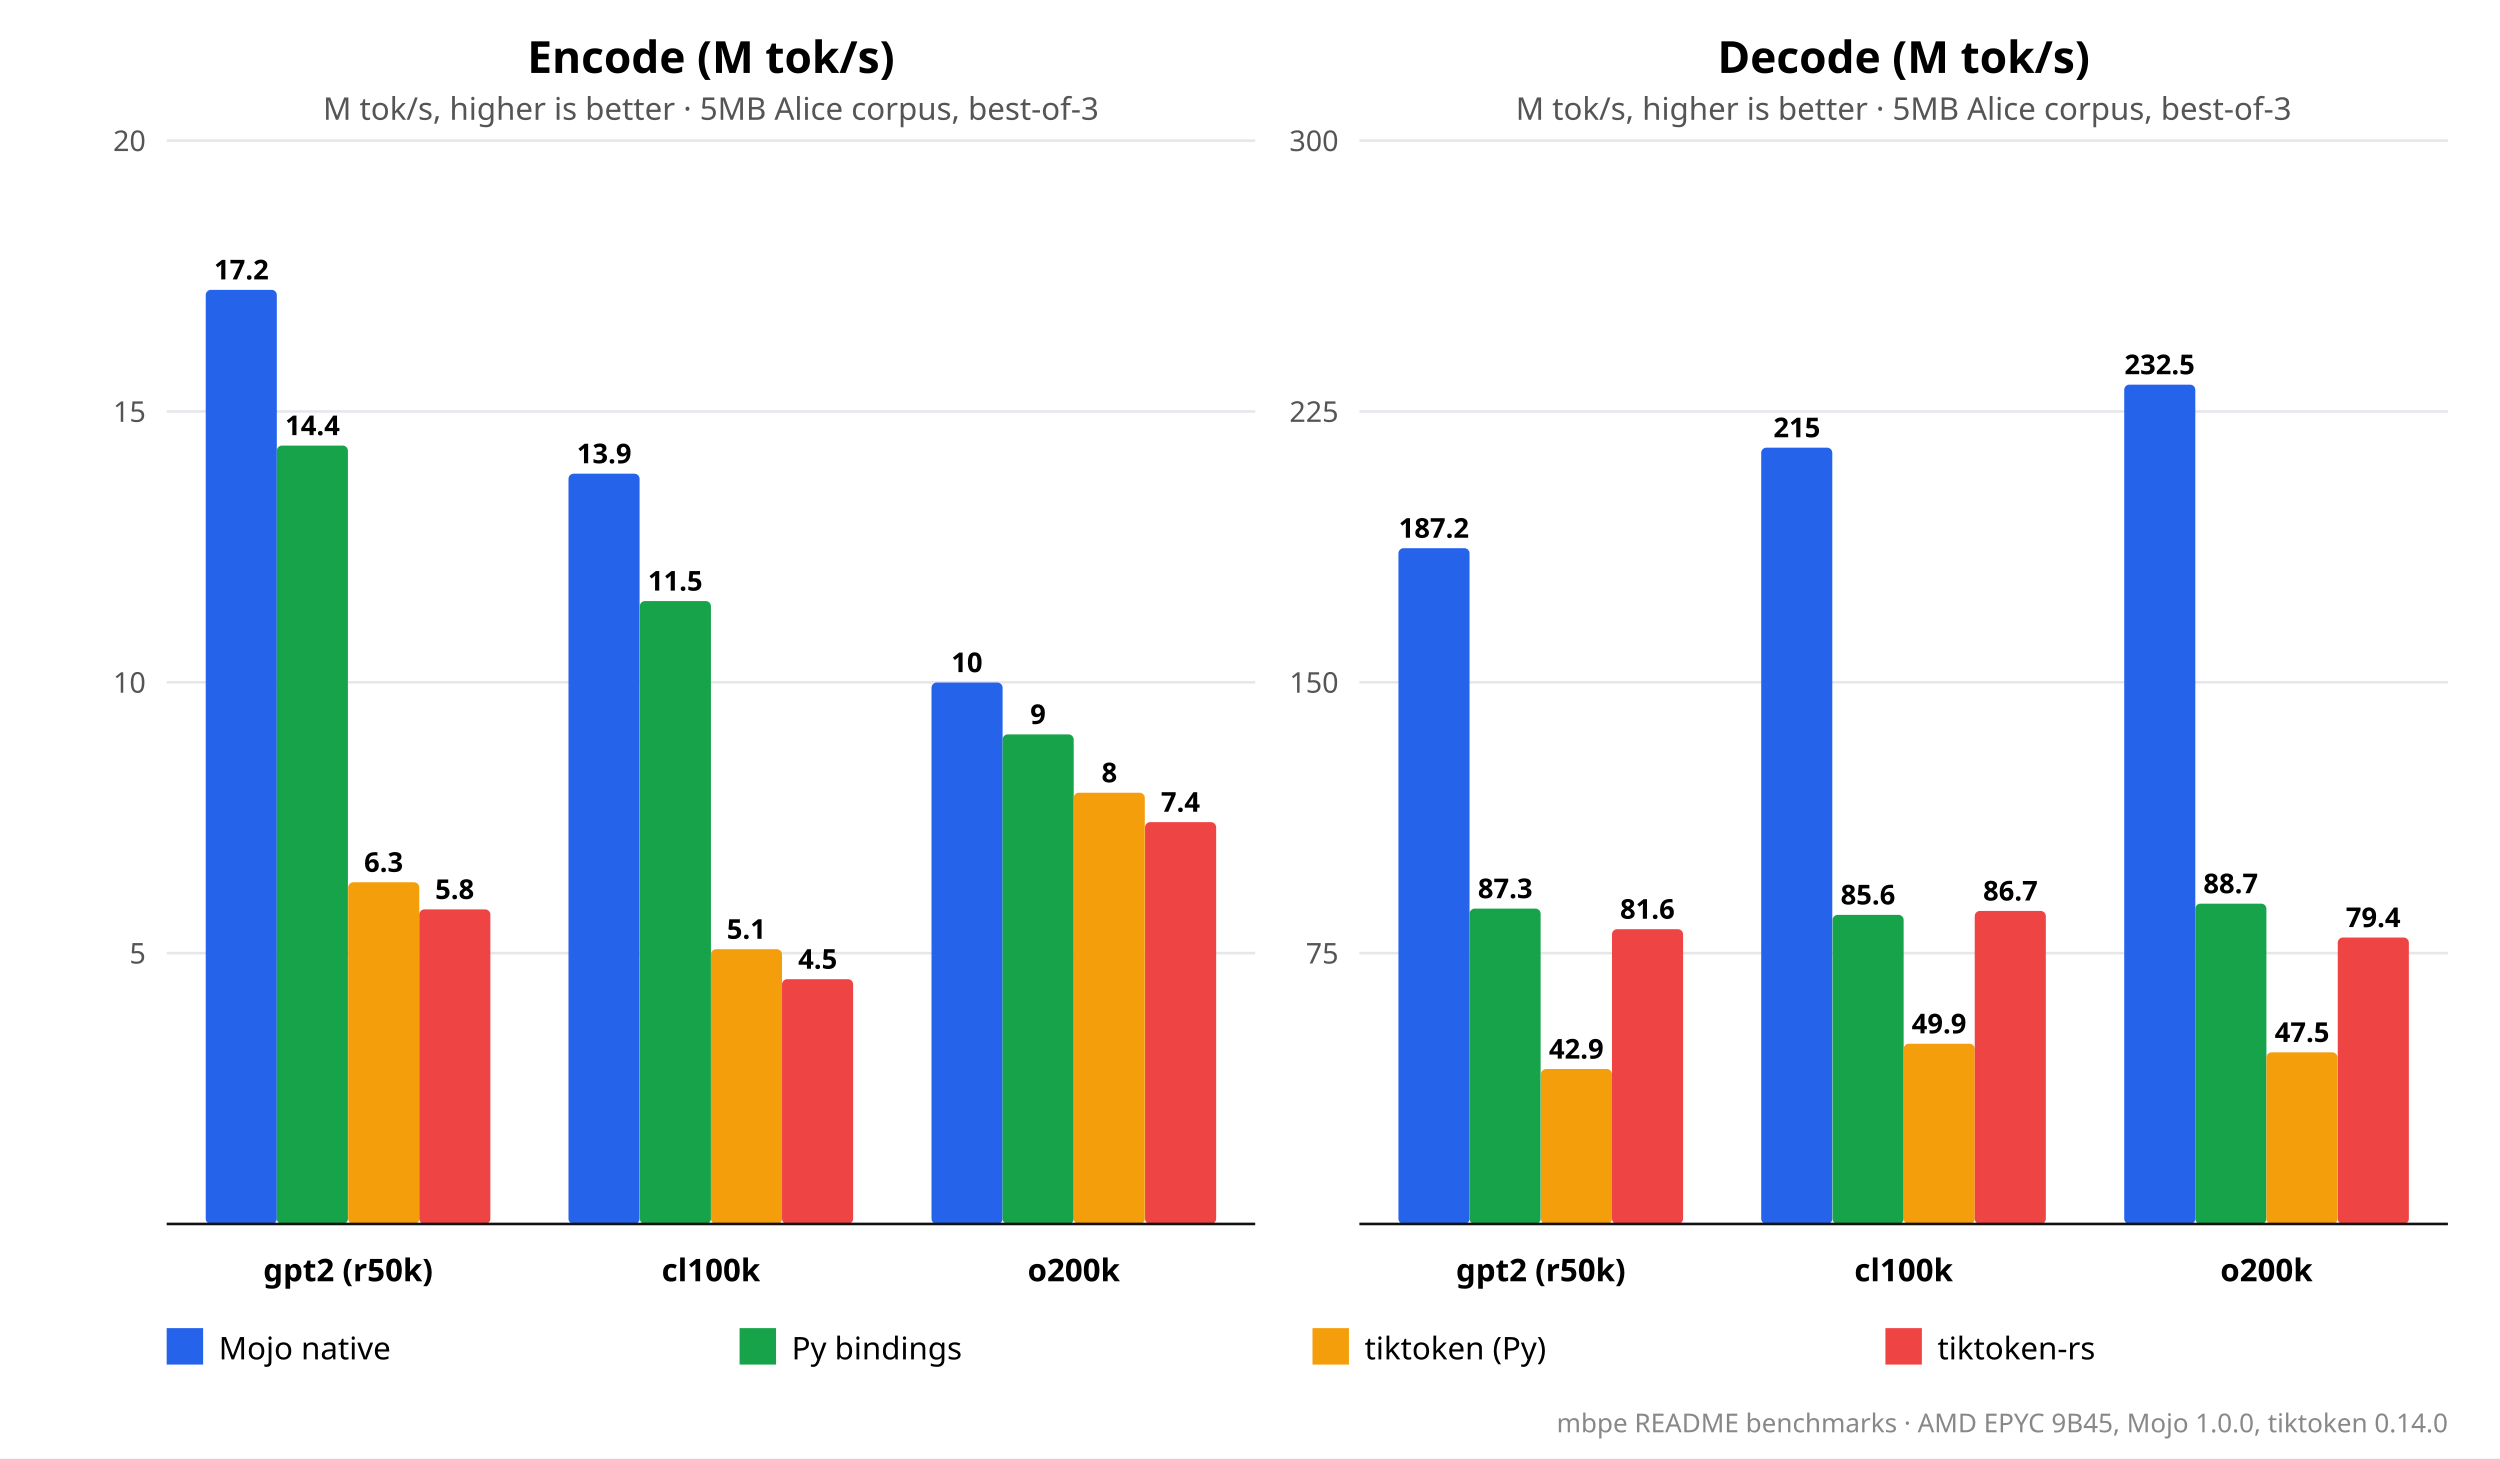
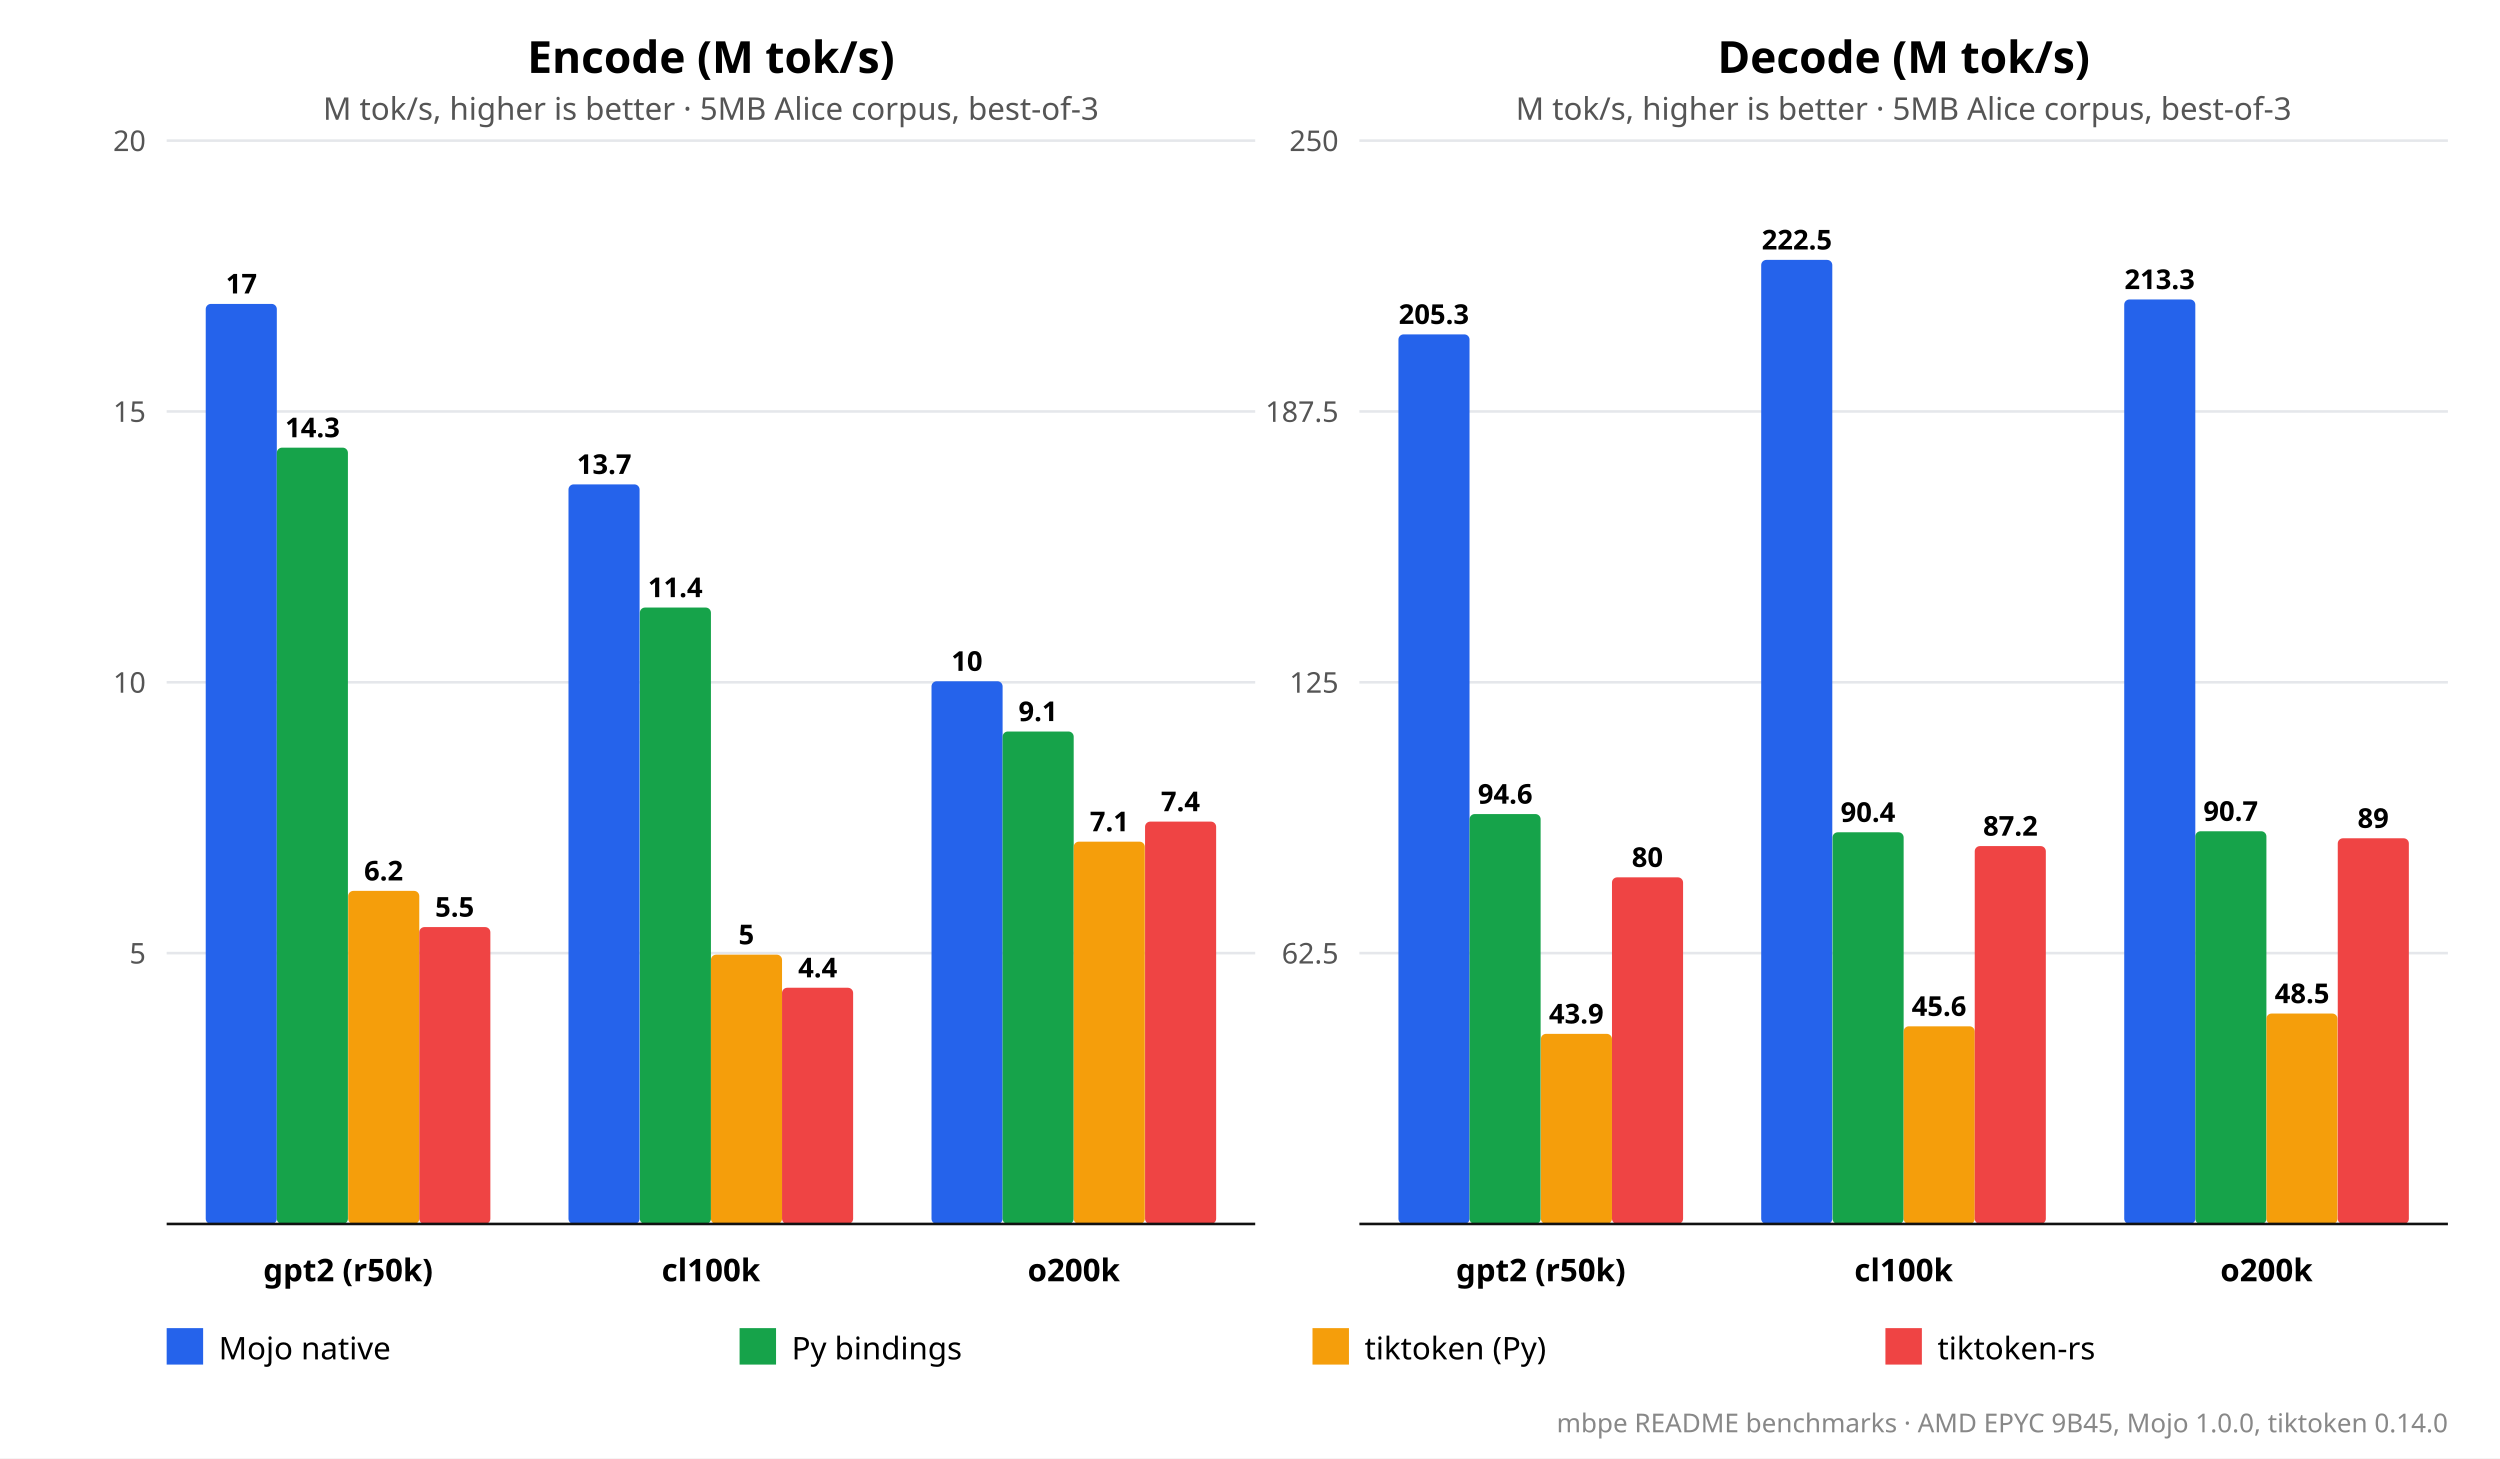
<svg xmlns="http://www.w3.org/2000/svg" width="960" height="560" role="img">
  <rect width="100%" height="100%" fill="white" />
  <text x="273.0" y="28" text-anchor="middle" font-size="17" font-weight="bold" font-family="sans-serif">Encode (M tok/s)</text>
  <text x="273.0" y="46" text-anchor="middle" font-size="12" fill="#555" font-family="sans-serif">M tok/s, higher is better · 5MB Alice corpus, best-of-3</text>
  <line x1="64" y1="366.0" x2="482" y2="366.0" stroke="#e5e7eb" />
  <text x="56" y="370.0" text-anchor="end" font-size="11" fill="#555" font-family="sans-serif">5</text>
  <line x1="64" y1="262.0" x2="482" y2="262.0" stroke="#e5e7eb" />
  <text x="56" y="266.0" text-anchor="end" font-size="11" fill="#555" font-family="sans-serif">10</text>
  <line x1="64" y1="158.0" x2="482" y2="158.0" stroke="#e5e7eb" />
  <text x="56" y="162.0" text-anchor="end" font-size="11" fill="#555" font-family="sans-serif">15</text>
  <line x1="64" y1="54.0" x2="482" y2="54.0" stroke="#e5e7eb" />
  <text x="56" y="58.0" text-anchor="end" font-size="11" fill="#555" font-family="sans-serif">20</text>
  <text x="133.667" y="492" text-anchor="middle" font-size="12" font-weight="bold" font-family="sans-serif">gpt2 (r50k)</text>
-   <rect x="79.0" y="111.3" width="27.3" height="358.7" fill="#2563eb" rx="2" />
-   <text x="92.7" y="107.3" text-anchor="middle" font-size="10.5" font-weight="bold" font-family="sans-serif">17.2</text>
-   <rect x="106.3" y="171.1" width="27.3" height="298.9" fill="#16a34a" rx="2" />
-   <text x="120.0" y="167.1" text-anchor="middle" font-size="10.5" font-weight="bold" font-family="sans-serif">14.4</text>
-   <rect x="133.7" y="338.8" width="27.3" height="131.2" fill="#f59e0b" rx="2" />
-   <text x="147.3" y="334.8" text-anchor="middle" font-size="10.5" font-weight="bold" font-family="sans-serif">6.3</text>
-   <rect x="161.0" y="349.2" width="27.3" height="120.8" fill="#ef4444" rx="2" />
-   <text x="174.6" y="345.2" text-anchor="middle" font-size="10.5" font-weight="bold" font-family="sans-serif">5.8</text>
+   <rect x="79.0" y="116.7" width="27.3" height="353.3" fill="#2563eb" rx="2" />
+   <text x="92.7" y="112.7" text-anchor="middle" font-size="10.5" font-weight="bold" font-family="sans-serif">17</text>
+   <rect x="106.3" y="171.9" width="27.3" height="298.1" fill="#16a34a" rx="2" />
+   <text x="120.0" y="167.9" text-anchor="middle" font-size="10.5" font-weight="bold" font-family="sans-serif">14.3</text>
+   <rect x="133.7" y="342.1" width="27.3" height="127.9" fill="#f59e0b" rx="2" />
+   <text x="147.3" y="338.1" text-anchor="middle" font-size="10.5" font-weight="bold" font-family="sans-serif">6.2</text>
+   <rect x="161.0" y="356.0" width="27.3" height="114.0" fill="#ef4444" rx="2" />
+   <text x="174.6" y="352.0" text-anchor="middle" font-size="10.5" font-weight="bold" font-family="sans-serif">5.5</text>
  <text x="273.0" y="492" text-anchor="middle" font-size="12" font-weight="bold" font-family="sans-serif">cl100k</text>
-   <rect x="218.3" y="181.9" width="27.3" height="288.1" fill="#2563eb" rx="2" />
-   <text x="232.0" y="177.9" text-anchor="middle" font-size="10.5" font-weight="bold" font-family="sans-serif">13.9</text>
-   <rect x="245.7" y="230.8" width="27.3" height="239.2" fill="#16a34a" rx="2" />
-   <text x="259.3" y="226.8" text-anchor="middle" font-size="10.5" font-weight="bold" font-family="sans-serif">11.5</text>
-   <rect x="273.0" y="364.5" width="27.3" height="105.5" fill="#f59e0b" rx="2" />
-   <text x="286.6" y="360.5" text-anchor="middle" font-size="10.5" font-weight="bold" font-family="sans-serif">5.1</text>
-   <rect x="300.3" y="376.0" width="27.3" height="94.0" fill="#ef4444" rx="2" />
-   <text x="314.0" y="372.0" text-anchor="middle" font-size="10.5" font-weight="bold" font-family="sans-serif">4.5</text>
+   <rect x="218.3" y="186.0" width="27.3" height="284.0" fill="#2563eb" rx="2" />
+   <text x="232.0" y="182.0" text-anchor="middle" font-size="10.5" font-weight="bold" font-family="sans-serif">13.7</text>
+   <rect x="245.7" y="233.3" width="27.3" height="236.7" fill="#16a34a" rx="2" />
+   <text x="259.3" y="229.3" text-anchor="middle" font-size="10.5" font-weight="bold" font-family="sans-serif">11.4</text>
+   <rect x="273.0" y="366.6" width="27.3" height="103.4" fill="#f59e0b" rx="2" />
+   <text x="286.6" y="362.6" text-anchor="middle" font-size="10.5" font-weight="bold" font-family="sans-serif">5</text>
+   <rect x="300.3" y="379.3" width="27.3" height="90.7" fill="#ef4444" rx="2" />
+   <text x="314.0" y="375.3" text-anchor="middle" font-size="10.5" font-weight="bold" font-family="sans-serif">4.4</text>
  <text x="412.333" y="492" text-anchor="middle" font-size="12" font-weight="bold" font-family="sans-serif">o200k</text>
-   <rect x="357.7" y="262.1" width="27.3" height="207.9" fill="#2563eb" rx="2" />
-   <text x="371.3" y="258.1" text-anchor="middle" font-size="10.5" font-weight="bold" font-family="sans-serif">10</text>
-   <rect x="385.0" y="282.0" width="27.3" height="188.0" fill="#16a34a" rx="2" />
-   <text x="398.6" y="278.0" text-anchor="middle" font-size="10.5" font-weight="bold" font-family="sans-serif">9</text>
-   <rect x="412.3" y="304.4" width="27.3" height="165.6" fill="#f59e0b" rx="2" />
-   <text x="426.0" y="300.4" text-anchor="middle" font-size="10.5" font-weight="bold" font-family="sans-serif">8</text>
-   <rect x="439.7" y="315.7" width="27.3" height="154.3" fill="#ef4444" rx="2" />
-   <text x="453.3" y="311.7" text-anchor="middle" font-size="10.5" font-weight="bold" font-family="sans-serif">7.4</text>
+   <rect x="357.7" y="261.6" width="27.3" height="208.4" fill="#2563eb" rx="2" />
+   <text x="371.3" y="257.6" text-anchor="middle" font-size="10.5" font-weight="bold" font-family="sans-serif">10</text>
+   <rect x="385.0" y="280.9" width="27.3" height="189.1" fill="#16a34a" rx="2" />
+   <text x="398.6" y="276.9" text-anchor="middle" font-size="10.5" font-weight="bold" font-family="sans-serif">9.1</text>
+   <rect x="412.3" y="323.2" width="27.3" height="146.8" fill="#f59e0b" rx="2" />
+   <text x="426.0" y="319.2" text-anchor="middle" font-size="10.5" font-weight="bold" font-family="sans-serif">7.1</text>
+   <rect x="439.7" y="315.5" width="27.3" height="154.5" fill="#ef4444" rx="2" />
+   <text x="453.3" y="311.5" text-anchor="middle" font-size="10.5" font-weight="bold" font-family="sans-serif">7.4</text>
  <line x1="64" y1="470" x2="482" y2="470" stroke="#111" />
  <text x="731.0" y="28" text-anchor="middle" font-size="17" font-weight="bold" font-family="sans-serif">Decode (M tok/s)</text>
  <text x="731.0" y="46" text-anchor="middle" font-size="12" fill="#555" font-family="sans-serif">M tok/s, higher is better · 5MB Alice corpus, best-of-3</text>
  <line x1="522" y1="366.0" x2="940" y2="366.0" stroke="#e5e7eb" />
-   <text x="514" y="370.0" text-anchor="end" font-size="11" fill="#555" font-family="sans-serif">75</text>
+   <text x="514" y="370.0" text-anchor="end" font-size="11" fill="#555" font-family="sans-serif">62.5</text>
  <line x1="522" y1="262.0" x2="940" y2="262.0" stroke="#e5e7eb" />
-   <text x="514" y="266.0" text-anchor="end" font-size="11" fill="#555" font-family="sans-serif">150</text>
+   <text x="514" y="266.0" text-anchor="end" font-size="11" fill="#555" font-family="sans-serif">125</text>
  <line x1="522" y1="158.0" x2="940" y2="158.0" stroke="#e5e7eb" />
-   <text x="514" y="162.0" text-anchor="end" font-size="11" fill="#555" font-family="sans-serif">225</text>
+   <text x="514" y="162.0" text-anchor="end" font-size="11" fill="#555" font-family="sans-serif">187.5</text>
  <line x1="522" y1="54.0" x2="940" y2="54.0" stroke="#e5e7eb" />
-   <text x="514" y="58.0" text-anchor="end" font-size="11" fill="#555" font-family="sans-serif">300</text>
+   <text x="514" y="58.0" text-anchor="end" font-size="11" fill="#555" font-family="sans-serif">250</text>
  <text x="591.667" y="492" text-anchor="middle" font-size="12" font-weight="bold" font-family="sans-serif">gpt2 (r50k)</text>
-   <rect x="537.0" y="210.5" width="27.3" height="259.5" fill="#2563eb" rx="2" />
-   <text x="550.6" y="206.5" text-anchor="middle" font-size="10.5" font-weight="bold" font-family="sans-serif">187.2</text>
-   <rect x="564.3" y="348.9" width="27.3" height="121.1" fill="#16a34a" rx="2" />
-   <text x="578.0" y="344.9" text-anchor="middle" font-size="10.5" font-weight="bold" font-family="sans-serif">87.3</text>
-   <rect x="591.7" y="410.5" width="27.3" height="59.5" fill="#f59e0b" rx="2" />
-   <text x="605.3" y="406.5" text-anchor="middle" font-size="10.5" font-weight="bold" font-family="sans-serif">42.9</text>
-   <rect x="619.0" y="356.8" width="27.3" height="113.2" fill="#ef4444" rx="2" />
-   <text x="632.6" y="352.8" text-anchor="middle" font-size="10.5" font-weight="bold" font-family="sans-serif">81.6</text>
+   <rect x="537.0" y="128.4" width="27.3" height="341.6" fill="#2563eb" rx="2" />
+   <text x="550.6" y="124.4" text-anchor="middle" font-size="10.5" font-weight="bold" font-family="sans-serif">205.3</text>
+   <rect x="564.3" y="312.6" width="27.3" height="157.4" fill="#16a34a" rx="2" />
+   <text x="578.0" y="308.6" text-anchor="middle" font-size="10.5" font-weight="bold" font-family="sans-serif">94.6</text>
+   <rect x="591.7" y="397.0" width="27.3" height="73.0" fill="#f59e0b" rx="2" />
+   <text x="605.3" y="393.0" text-anchor="middle" font-size="10.5" font-weight="bold" font-family="sans-serif">43.9</text>
+   <rect x="619.0" y="336.9" width="27.3" height="133.1" fill="#ef4444" rx="2" />
+   <text x="632.6" y="332.9" text-anchor="middle" font-size="10.5" font-weight="bold" font-family="sans-serif">80</text>
  <text x="731.0" y="492" text-anchor="middle" font-size="12" font-weight="bold" font-family="sans-serif">cl100k</text>
-   <rect x="676.3" y="171.9" width="27.3" height="298.1" fill="#2563eb" rx="2" />
-   <text x="690.0" y="167.9" text-anchor="middle" font-size="10.5" font-weight="bold" font-family="sans-serif">215</text>
-   <rect x="703.7" y="351.3" width="27.3" height="118.7" fill="#16a34a" rx="2" />
-   <text x="717.3" y="347.3" text-anchor="middle" font-size="10.5" font-weight="bold" font-family="sans-serif">85.6</text>
-   <rect x="731.0" y="400.8" width="27.3" height="69.2" fill="#f59e0b" rx="2" />
-   <text x="744.6" y="396.8" text-anchor="middle" font-size="10.5" font-weight="bold" font-family="sans-serif">49.9</text>
-   <rect x="758.3" y="349.8" width="27.3" height="120.2" fill="#ef4444" rx="2" />
-   <text x="772.0" y="345.8" text-anchor="middle" font-size="10.5" font-weight="bold" font-family="sans-serif">86.7</text>
+   <rect x="676.3" y="99.8" width="27.3" height="370.2" fill="#2563eb" rx="2" />
+   <text x="690.0" y="95.8" text-anchor="middle" font-size="10.5" font-weight="bold" font-family="sans-serif">222.5</text>
+   <rect x="703.7" y="319.6" width="27.3" height="150.4" fill="#16a34a" rx="2" />
+   <text x="717.3" y="315.6" text-anchor="middle" font-size="10.5" font-weight="bold" font-family="sans-serif">90.4</text>
+   <rect x="731.0" y="394.1" width="27.3" height="75.9" fill="#f59e0b" rx="2" />
+   <text x="744.6" y="390.1" text-anchor="middle" font-size="10.5" font-weight="bold" font-family="sans-serif">45.6</text>
+   <rect x="758.3" y="324.9" width="27.3" height="145.1" fill="#ef4444" rx="2" />
+   <text x="772.0" y="320.9" text-anchor="middle" font-size="10.5" font-weight="bold" font-family="sans-serif">87.2</text>
  <text x="870.333" y="492" text-anchor="middle" font-size="12" font-weight="bold" font-family="sans-serif">o200k</text>
-   <rect x="815.7" y="147.7" width="27.3" height="322.3" fill="#2563eb" rx="2" />
-   <text x="829.3" y="143.7" text-anchor="middle" font-size="10.5" font-weight="bold" font-family="sans-serif">232.5</text>
-   <rect x="843.0" y="347.0" width="27.3" height="123.0" fill="#16a34a" rx="2" />
-   <text x="856.6" y="343.0" text-anchor="middle" font-size="10.5" font-weight="bold" font-family="sans-serif">88.7</text>
-   <rect x="870.3" y="404.1" width="27.3" height="65.9" fill="#f59e0b" rx="2" />
-   <text x="884.0" y="400.1" text-anchor="middle" font-size="10.5" font-weight="bold" font-family="sans-serif">47.5</text>
-   <rect x="897.7" y="360.0" width="27.3" height="110.0" fill="#ef4444" rx="2" />
-   <text x="911.3" y="356.0" text-anchor="middle" font-size="10.5" font-weight="bold" font-family="sans-serif">79.4</text>
+   <rect x="815.7" y="115.0" width="27.3" height="355.0" fill="#2563eb" rx="2" />
+   <text x="829.3" y="111.0" text-anchor="middle" font-size="10.5" font-weight="bold" font-family="sans-serif">213.3</text>
+   <rect x="843.0" y="319.2" width="27.3" height="150.8" fill="#16a34a" rx="2" />
+   <text x="856.6" y="315.2" text-anchor="middle" font-size="10.5" font-weight="bold" font-family="sans-serif">90.7</text>
+   <rect x="870.3" y="389.2" width="27.3" height="80.8" fill="#f59e0b" rx="2" />
+   <text x="884.0" y="385.2" text-anchor="middle" font-size="10.5" font-weight="bold" font-family="sans-serif">48.5</text>
+   <rect x="897.7" y="321.9" width="27.3" height="148.1" fill="#ef4444" rx="2" />
+   <text x="911.3" y="317.9" text-anchor="middle" font-size="10.5" font-weight="bold" font-family="sans-serif">89</text>
  <line x1="522" y1="470" x2="940" y2="470" stroke="#111" />
  <rect x="64" y="510" width="14" height="14" fill="#2563eb" />
  <text x="84" y="522" font-size="12" font-family="sans-serif">Mojo native</text>
  <rect x="284" y="510" width="14" height="14" fill="#16a34a" />
  <text x="304" y="522" font-size="12" font-family="sans-serif">Py bindings</text>
  <rect x="504" y="510" width="14" height="14" fill="#f59e0b" />
  <text x="524" y="522" font-size="12" font-family="sans-serif">tiktoken (Py)</text>
  <rect x="724" y="510" width="14" height="14" fill="#ef4444" />
  <text x="744" y="522" font-size="12" font-family="sans-serif">tiktoken-rs</text>
  <text x="940" y="550" text-anchor="end" font-size="10" fill="#888" font-family="sans-serif">mbpe README benchmarks · AMD EPYC 9B45, Mojo 1.0.0, tiktoken 0.14.0</text>
</svg>
